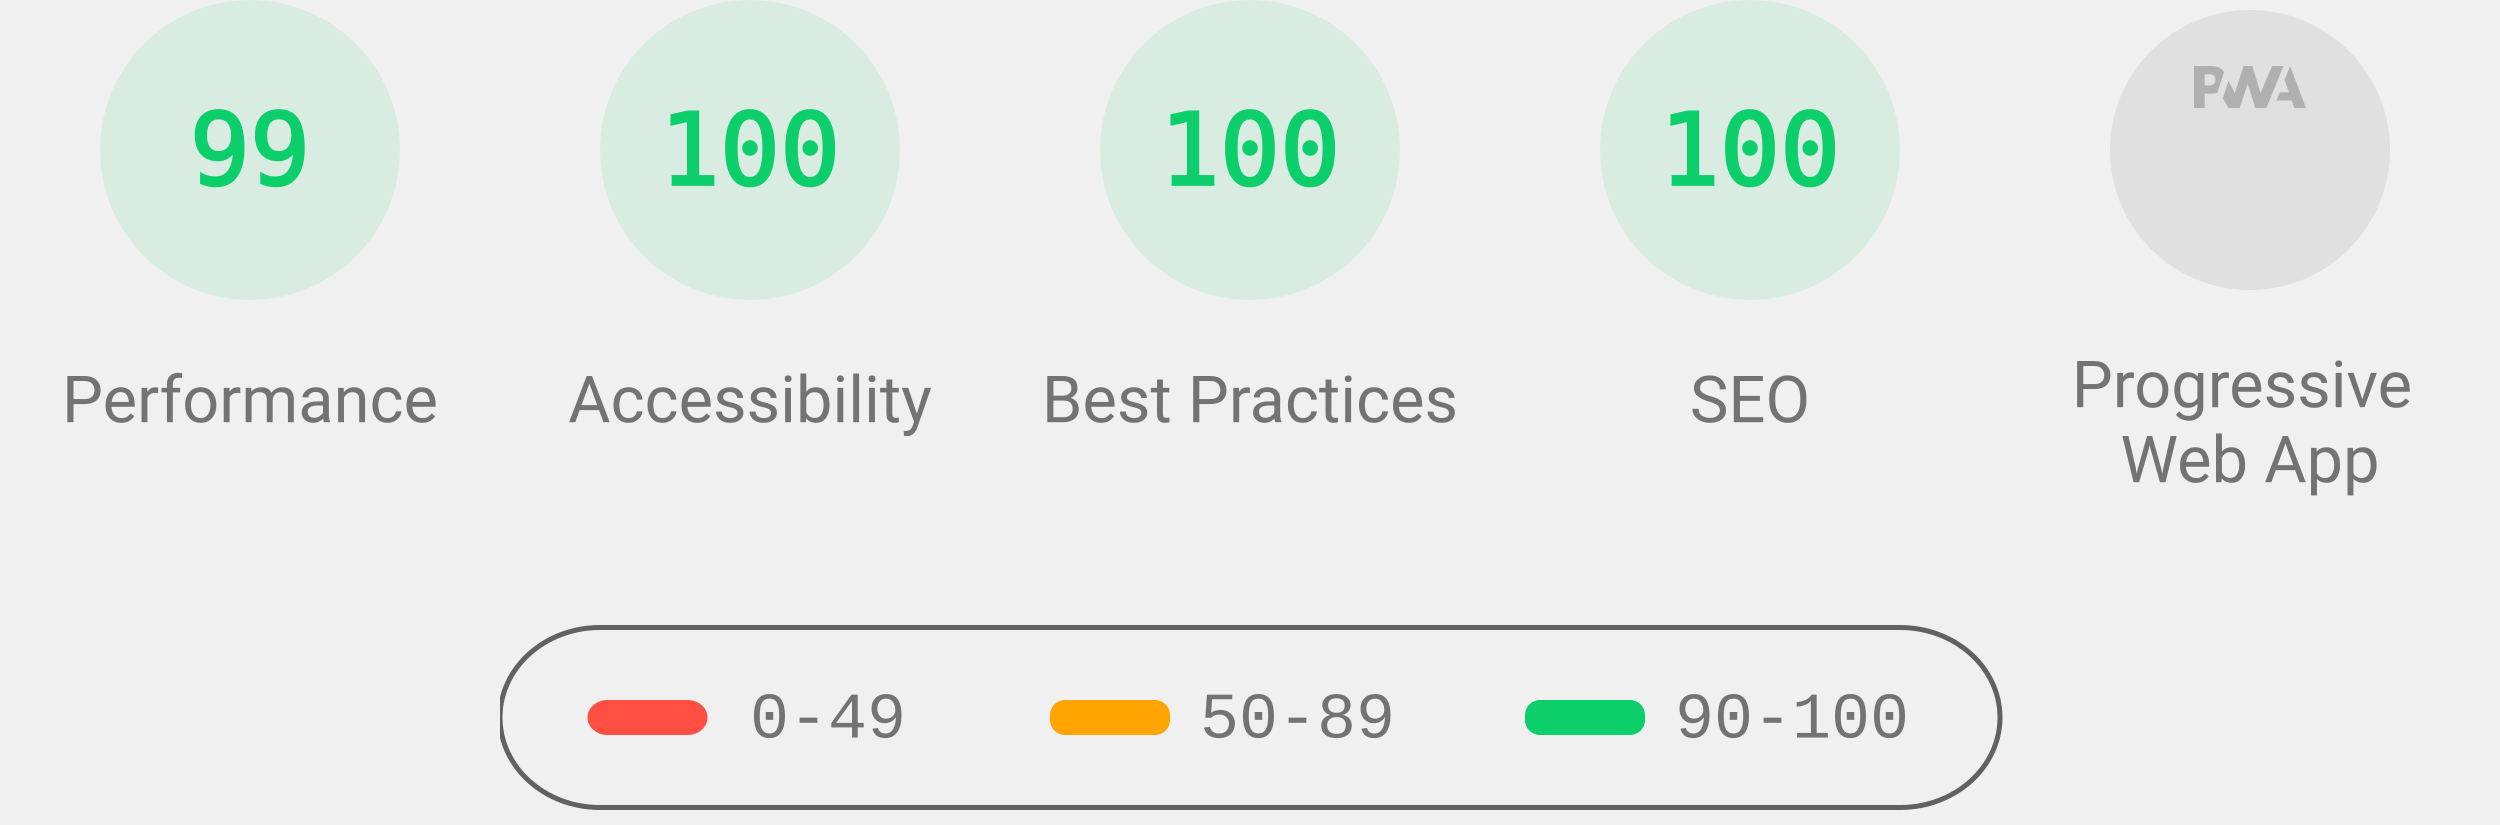
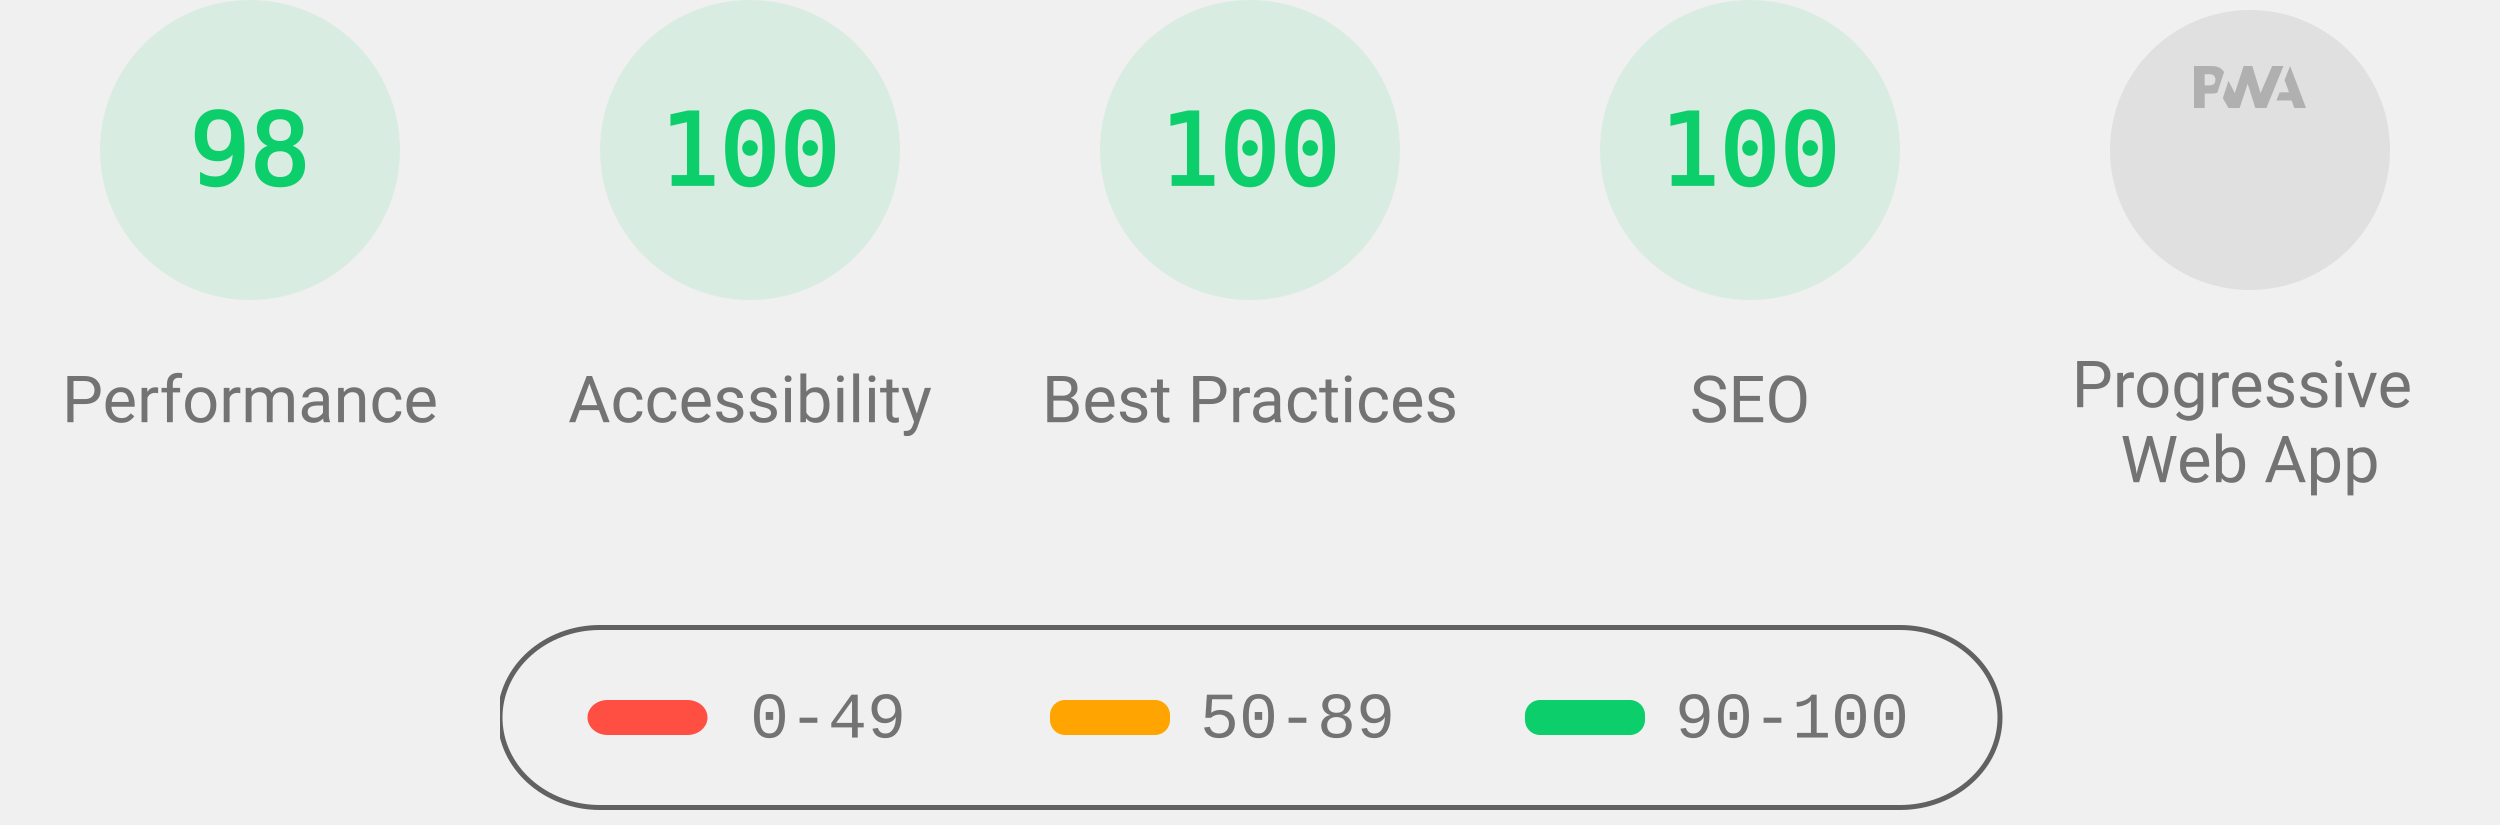
<svg xmlns="http://www.w3.org/2000/svg" class="theme--agnostic" fill="none" width="1000" height="330">
  <style>
			.gauge-base {
				opacity: 0.1
			}

			.gauge-arc {
				fill: none;
				animation-delay: 250ms;
				stroke-linecap: round;
				transform: rotate(-90deg);
				transform-origin: 100px 60px;
				animation: load-gauge 1s ease forwards
			}

			.guage-text {
				font-size: 40px;
				font-family: monospace;
				text-align: center
			}

			.guage-red {
				color: #ff4e42;
				fill: #ff4e42;
				stroke: #ff4e42
			}
			.guage-orange {
				color: #ffa400;
				fill: #ffa400;
				stroke: #ffa400
			}
			.guage-green {
				color: #0cce6b;
				fill: #0cce6b;
				stroke: #0cce6b
			}
			.theme--agnostic .guage-undefined {
				color: #5c5c5c;
				fill: #5c5c5c;
				stroke: #5c5c5c
			}
			.theme--light .guage-undefined {
				color: #1e1e1e;
				fill: #1e1e1e;
				stroke: #1e1e1e
			}
			.theme--dark .guage-undefined {
				color: #f5f5f5;
				fill: #f5f5f5;
				stroke: #f5f5f5
			}

			.guage-title {
				stroke: none;
				font-size: 26px;
				line-height: 26px;
				font-family: Roboto, Halvetica, Arial, sans-serif
			}
			.metric.guage-title {
				font-family: 'Courier New', Courier, monospace
			}
			.theme--agnostic .guage-title {
				color: #737373;
				fill: #737373
			}
			.theme--light .guage-title {
				color: #212121;
				fill: #212121
			}
			.theme--dark .guage-title {
				color: #f5f5f5;
				fill: #f5f5f5
			}

			@keyframes load-gauge {
				from {
					stroke-dasharray: 0 352.858
				}
			}
			.lh-gauge--pwa__disc {
				fill: #e0e0e0
			}
			.lh-gauge--pwa__logo {
				position: relative;
				fill: #b0b0b0
			}
			.lh-gauge--pwa__invisible {
				display: none
			}
			.lh-gauge--pwa__visible {
				display: inline
			}
			.guage-invisible {
				display: none
			}
			.lh-gauge--pwa__logo--primary-color {
				fill: #304ffe
			}
			.theme--agnostic .lh-gauge--pwa__logo--secondary-color {
				fill: #787878
			}
			.theme--light .lh-gauge--pwa__logo--secondary-color {
				fill: #3d3d3d
			}
			.theme--dark .lh-gauge--pwa__logo--secondary-color {
				fill: #d8b6b6
			}
			.theme--light #svg_2 {
				stroke: #00000022
			}
			.theme--agnostic #svg_2 {
				stroke: #616161
			}
			.theme--light #svg_2 {
				stroke: #00000022
			}
			.theme--dark #svg_2 {
				stroke: #f5f5f566
			}
		</style>
  <svg class="guage-div guage-perf guage-green" viewBox="0 0 200 200" width="200" height="200" x="0" y="0">
    <circle class="gauge-base" r="56" cx="100" cy="60" stroke-width="8" />
-     <circle class="gauge-arc guage-arc-1" r="56" cx="100" cy="60" stroke-width="8" style="stroke-dasharray: 348.339, 351.858;" />
-     <text class="guage-text" x="100px" y="60px" alignment-baseline="central" dominant-baseline="central" text-anchor="middle">99</text>
+     <circle class="gauge-arc guage-arc-1" r="56" cx="100" cy="60" stroke-width="8" style="stroke-dasharray: 344.821, 351.858;" />
+     <text class="guage-text" x="100px" y="60px" alignment-baseline="central" dominant-baseline="central" text-anchor="middle">98</text>
    <text class="guage-title" x="100px" y="160px" alignment-baseline="central" dominant-baseline="central" text-anchor="middle">Performance</text>
  </svg>
  <svg class="guage-div guage-acc guage-green" viewBox="0 0 200 200" width="200" height="200" x="200" y="0">
    <circle class="gauge-base" r="56" cx="100" cy="60" stroke-width="8" />
    <circle class="gauge-arc guage-arc-2" r="56" cx="100" cy="60" stroke-width="8" style="stroke-dasharray: 351.858, 351.858;" />
    <text class="guage-text" x="100px" y="60px" alignment-baseline="central" dominant-baseline="central" text-anchor="middle">100</text>
    <text class="guage-title" x="100px" y="160px" alignment-baseline="central" dominant-baseline="central" text-anchor="middle">Accessibility</text>
  </svg>
  <svg class="guage-div guage-best guage-green" viewBox="0 0 200 200" width="200" height="200" x="400" y="0">
    <circle class="gauge-base" r="56" cx="100" cy="60" stroke-width="8" />
    <circle class="gauge-arc guage-arc-3" r="56" cx="100" cy="60" stroke-width="8" style="stroke-dasharray: 351.858, 351.858;" />
    <text class="guage-text" x="100px" y="60px" alignment-baseline="central" dominant-baseline="central" text-anchor="middle">100</text>
    <text class="guage-title" x="100px" y="160px" alignment-baseline="central" dominant-baseline="central" text-anchor="middle">Best Practices</text>
  </svg>
  <svg class="guage-div guage-seo guage-green" viewBox="0 0 200 200" width="200" height="200" x="600" y="0">
    <circle class="gauge-base" r="56" cx="100" cy="60" stroke-width="8" />
    <circle class="gauge-arc guage-arc-4" r="56" cx="100" cy="60" stroke-width="8" style="stroke-dasharray: 351.858, 351.858;" />
    <text class="guage-text" x="100px" y="60px" alignment-baseline="central" dominant-baseline="central" text-anchor="middle">100</text>
    <text class="guage-title" x="100px" y="160px" alignment-baseline="central" dominant-baseline="central" text-anchor="middle">SEO</text>
  </svg>
  <svg class="guage-div guage-pwa " viewBox="0 0 200 200" width="200" height="200" x="800" y="0">
    <svg viewBox="0 0 60 60" width="112" height="112" x="44" y="4">
      <defs>
        <linearGradient id="lh-gauge--pwa__check-circle__gradient-0" x1="50%" y1="0%" x2="50%" y2="100%">
          <stop stop-color="#00C852" offset="0%" />
          <stop stop-color="#009688" offset="100%" />
        </linearGradient>
        <linearGradient id="lh-gauge--pwa__installable__shadow-gradient-0" x1="76.056%" x2="24.111%" y1="82.995%" y2="24.735%">
          <stop stop-color="#A5D6A7" offset="0%" />
          <stop stop-color="#80CBC4" offset="100%" />
        </linearGradient>
        <linearGradient id="lh-gauge--pwa__fast-reliable__shadow-gradient-0" x1="76.056%" y1="82.995%" x2="25.678%" y2="26.493%">
          <stop stop-color="#64B5F6" offset="0%" />
          <stop stop-color="#2979FF" offset="100%" />
        </linearGradient>
        <g id="lh-gauge--pwa__fast-reliable-badge-0">
          <circle fill="#FFFFFF" cx="10" cy="10" r="10" />
          <path fill="#304FFE" d="M10 3.58l5.25 2.34v3.5c0 3.23-2.24 6.26-5.25 7-3.01-.74-5.25-3.77-5.25-7v-3.5L10 3.58zm-.47 10.74l2.76-4.83.03-.07c.04-.08 0-.24-.22-.24h-1.64l.47-3.26h-.47l-2.7 4.77c-.02.01.05-.1-.04.05-.09.16-.1.31.18.31h1.63l-.47 3.27h.47z" />
        </g>
        <g id="lh-gauge--pwa__installable-badge-0">
          <circle fill="#FFFFFF" cx="10" cy="10" r="10" />
          <path fill="#009688" d="M10 4.167A5.835 5.835 0 0 0 4.167 10 5.835 5.835 0 0 0 10 15.833 5.835 5.835 0 0 0 15.833 10 5.835 5.835 0 0 0 10 4.167zm2.917 6.416h-2.334v2.334H9.417v-2.334H7.083V9.417h2.334V7.083h1.166v2.334h2.334v1.166z" />
        </g>
      </defs>
      <g stroke="none" fill-rule="nonzero">
        <circle class="lh-gauge--pwa__disc" cx="30" cy="30" r="30" />
        <g class="lh-gauge--pwa__logo">
          <path d="M35.66 19.39l.7-1.75h2L37.4 15 38.6 12l3.4 9h-2.51l-.58-1.61z" />
          <path d="M33.52 21l3.65-9h-2.42l-2.5 5.82L30.5 12h-1.86l-1.9 5.82-1.35-2.65-1.21 3.72L25.4 21h2.38l1.72-5.2 1.64 5.2z" />
          <path fill-rule="nonzero" d="M20.3 17.91h1.48c.45 0 .85-.05 1.2-.15l.39-1.18 1.07-3.3a2.64 2.64 0 0 0-.28-.37c-.55-.6-1.36-.91-2.42-.91H18v9h2.3V17.9zm1.96-3.84c.22.22.33.5.33.87 0 .36-.1.65-.29.87-.2.23-.59.35-1.15.35h-.86v-2.41h.87c.52 0 .89.1 1.1.32z" />
        </g>
        <rect class="lh-gauge--pwa__component lh-gauge--pwa__na-line lh-gauge--pwa__invisible" fill="#FFFFFF" x="20" y="32" width="20" height="4" rx="2" />
        <g class="lh-gauge--pwa__component lh-gauge--pwa__fast-reliable-badge lh-gauge--pwa__invisible" transform="translate(20, 29)">
          <path fill="url(#lh-gauge--pwa__fast-reliable__shadow-gradient-0)" d="M33.63 19.49A30 30 0 0 1 16.2 30.36L3 17.14 17.14 3l16.49 16.49z" />
          <use href="#lh-gauge--pwa__fast-reliable-badge-0" />
        </g>
        <g class="lh-gauge--pwa__component lh-gauge--pwa__installable-badge lh-gauge--pwa__invisible" transform="translate(20, 29)">
          <path fill="url(#lh-gauge--pwa__installable__shadow-gradient-0)" d="M33.629 19.487c-4.272 5.453-10.391 9.39-17.415 10.869L3 17.142 17.142 3 33.63 19.487z" />
          <use href="#lh-gauge--pwa__installable-badge-0" />
        </g>
        <g class="lh-gauge--pwa__component lh-gauge--pwa__fast-reliable-installable-badges lh-gauge--pwa__invisible">
          <g transform="translate(8, 29)">
            <path fill="url(#lh-gauge--pwa__fast-reliable__shadow-gradient-0)" d="M16.321 30.463L3 17.143 17.142 3l22.365 22.365A29.864 29.864 0 0 1 22 31c-1.942 0-3.84-.184-5.679-.537z" />
            <use href="#lh-gauge--pwa__fast-reliable-badge-0" />
          </g>
          <g transform="translate(32, 29)">
            <path fill="url(#lh-gauge--pwa__installable__shadow-gradient-0)" d="M25.982 11.84a30.107 30.107 0 0 1-13.08 15.203L3 17.143 17.142 3l8.84 8.84z" />
            <use href="#lh-gauge--pwa__installable-badge-0" />
          </g>
        </g>
        <g class="lh-gauge--pwa__component lh-gauge--pwa__check-circle lh-gauge--pwa__invisible" transform="translate(18, 28)">
          <circle fill="#FFFFFF" cx="12" cy="12" r="12" />
          <path fill="url(#lh-gauge--pwa__check-circle__gradient-0)" d="M12 2a10 10 0 1 0 0 20 10 10 0 0 0 0-20zm-2 15l-5-5 1.41-1.41L10 14.17l7.59-7.59L19 8l-9 9z" />
        </g>
      </g>
    </svg>
    <text class="guage-title" y="160px" alignment-baseline="central" dominant-baseline="central" text-anchor="middle">
      <tspan x="100px" dy="-6px">Progressive</tspan>
      <tspan x="100px" dy="30px">Web App</tspan>
    </text>
  </svg>
  <svg width="604" height="76" x="200" y="250">
    <g>
      <rect fill="none" id="canvas_background" height="80" width="604" y="-1" x="-1" />
      <g display="none" overflow="visible" y="0" x="0" height="100%" width="100%" id="canvasGrid">
        <rect fill="url(#gridpattern)" stroke-width="0" y="0" x="0" height="100%" width="100%" />
      </g>
    </g>
    <g>
      <rect fill-opacity="0" stroke-width="2" rx="40" id="svg_2" height="72" width="600" y="1" x="0" fill="#000000" />
      <rect stroke="#000" rx="8" id="svg_3" height="14" width="48" y="30" x="35" stroke-opacity="null" stroke-width="0" fill="#ff4e42" />
      <rect stroke="#000" rx="6" id="svg_4" height="14" width="48" y="30" x="220" stroke-opacity="null" stroke-width="0" fill="#ffa400" />
      <rect stroke="#000" rx="6" id="svg_5" height="14" width="48" y="30" x="410" stroke-opacity="null" stroke-width="0" fill="#0cce6b" />
      <text class="metric guage-title" xml:space="preserve" text-anchor="start" font-size="26" id="svg_6" y="45" x="100" stroke-opacity="null" stroke-width="0" stroke="#000">0-49</text>
      <text class="metric guage-title" xml:space="preserve" text-anchor="start" font-size="26" id="svg_7" y="45" x="280" stroke-opacity="null" stroke-width="0" stroke="#000">50-89</text>
      <text class="metric guage-title" xml:space="preserve" text-anchor="start" font-size="26" id="svg_8" y="45" x="470" stroke-opacity="null" stroke-width="0" stroke="#000">90-100</text>
    </g>
  </svg>
</svg>
